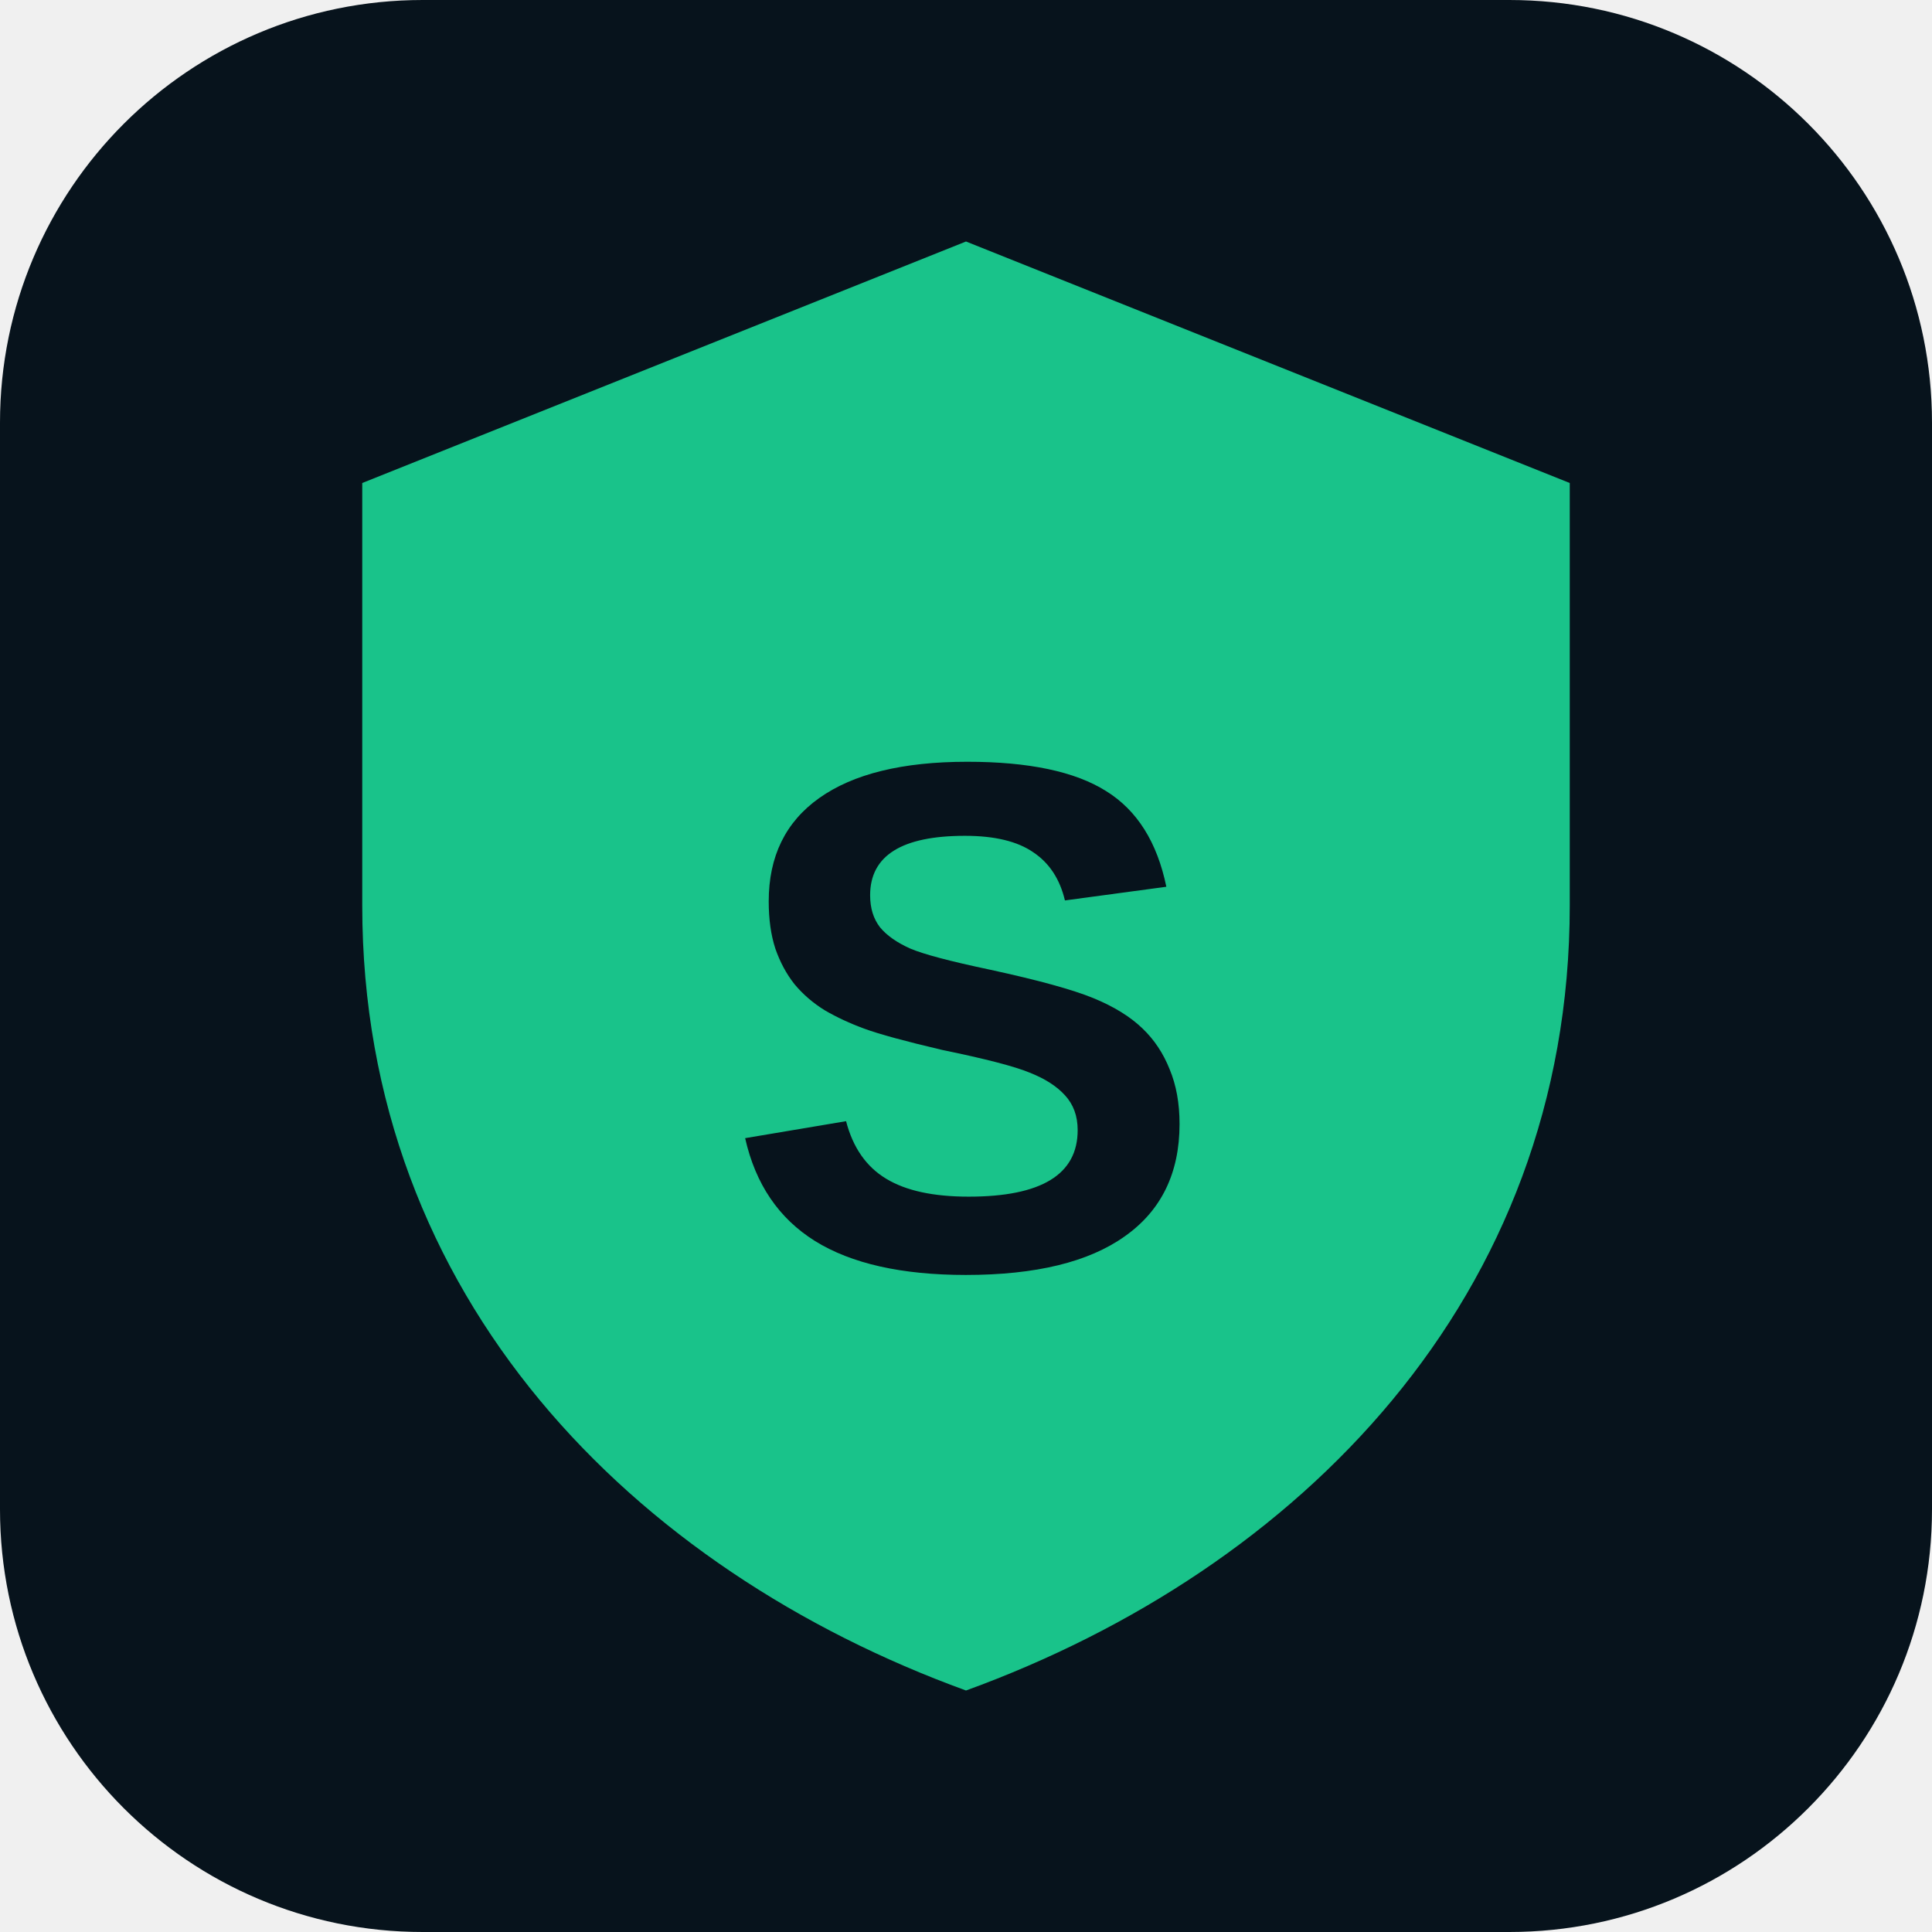
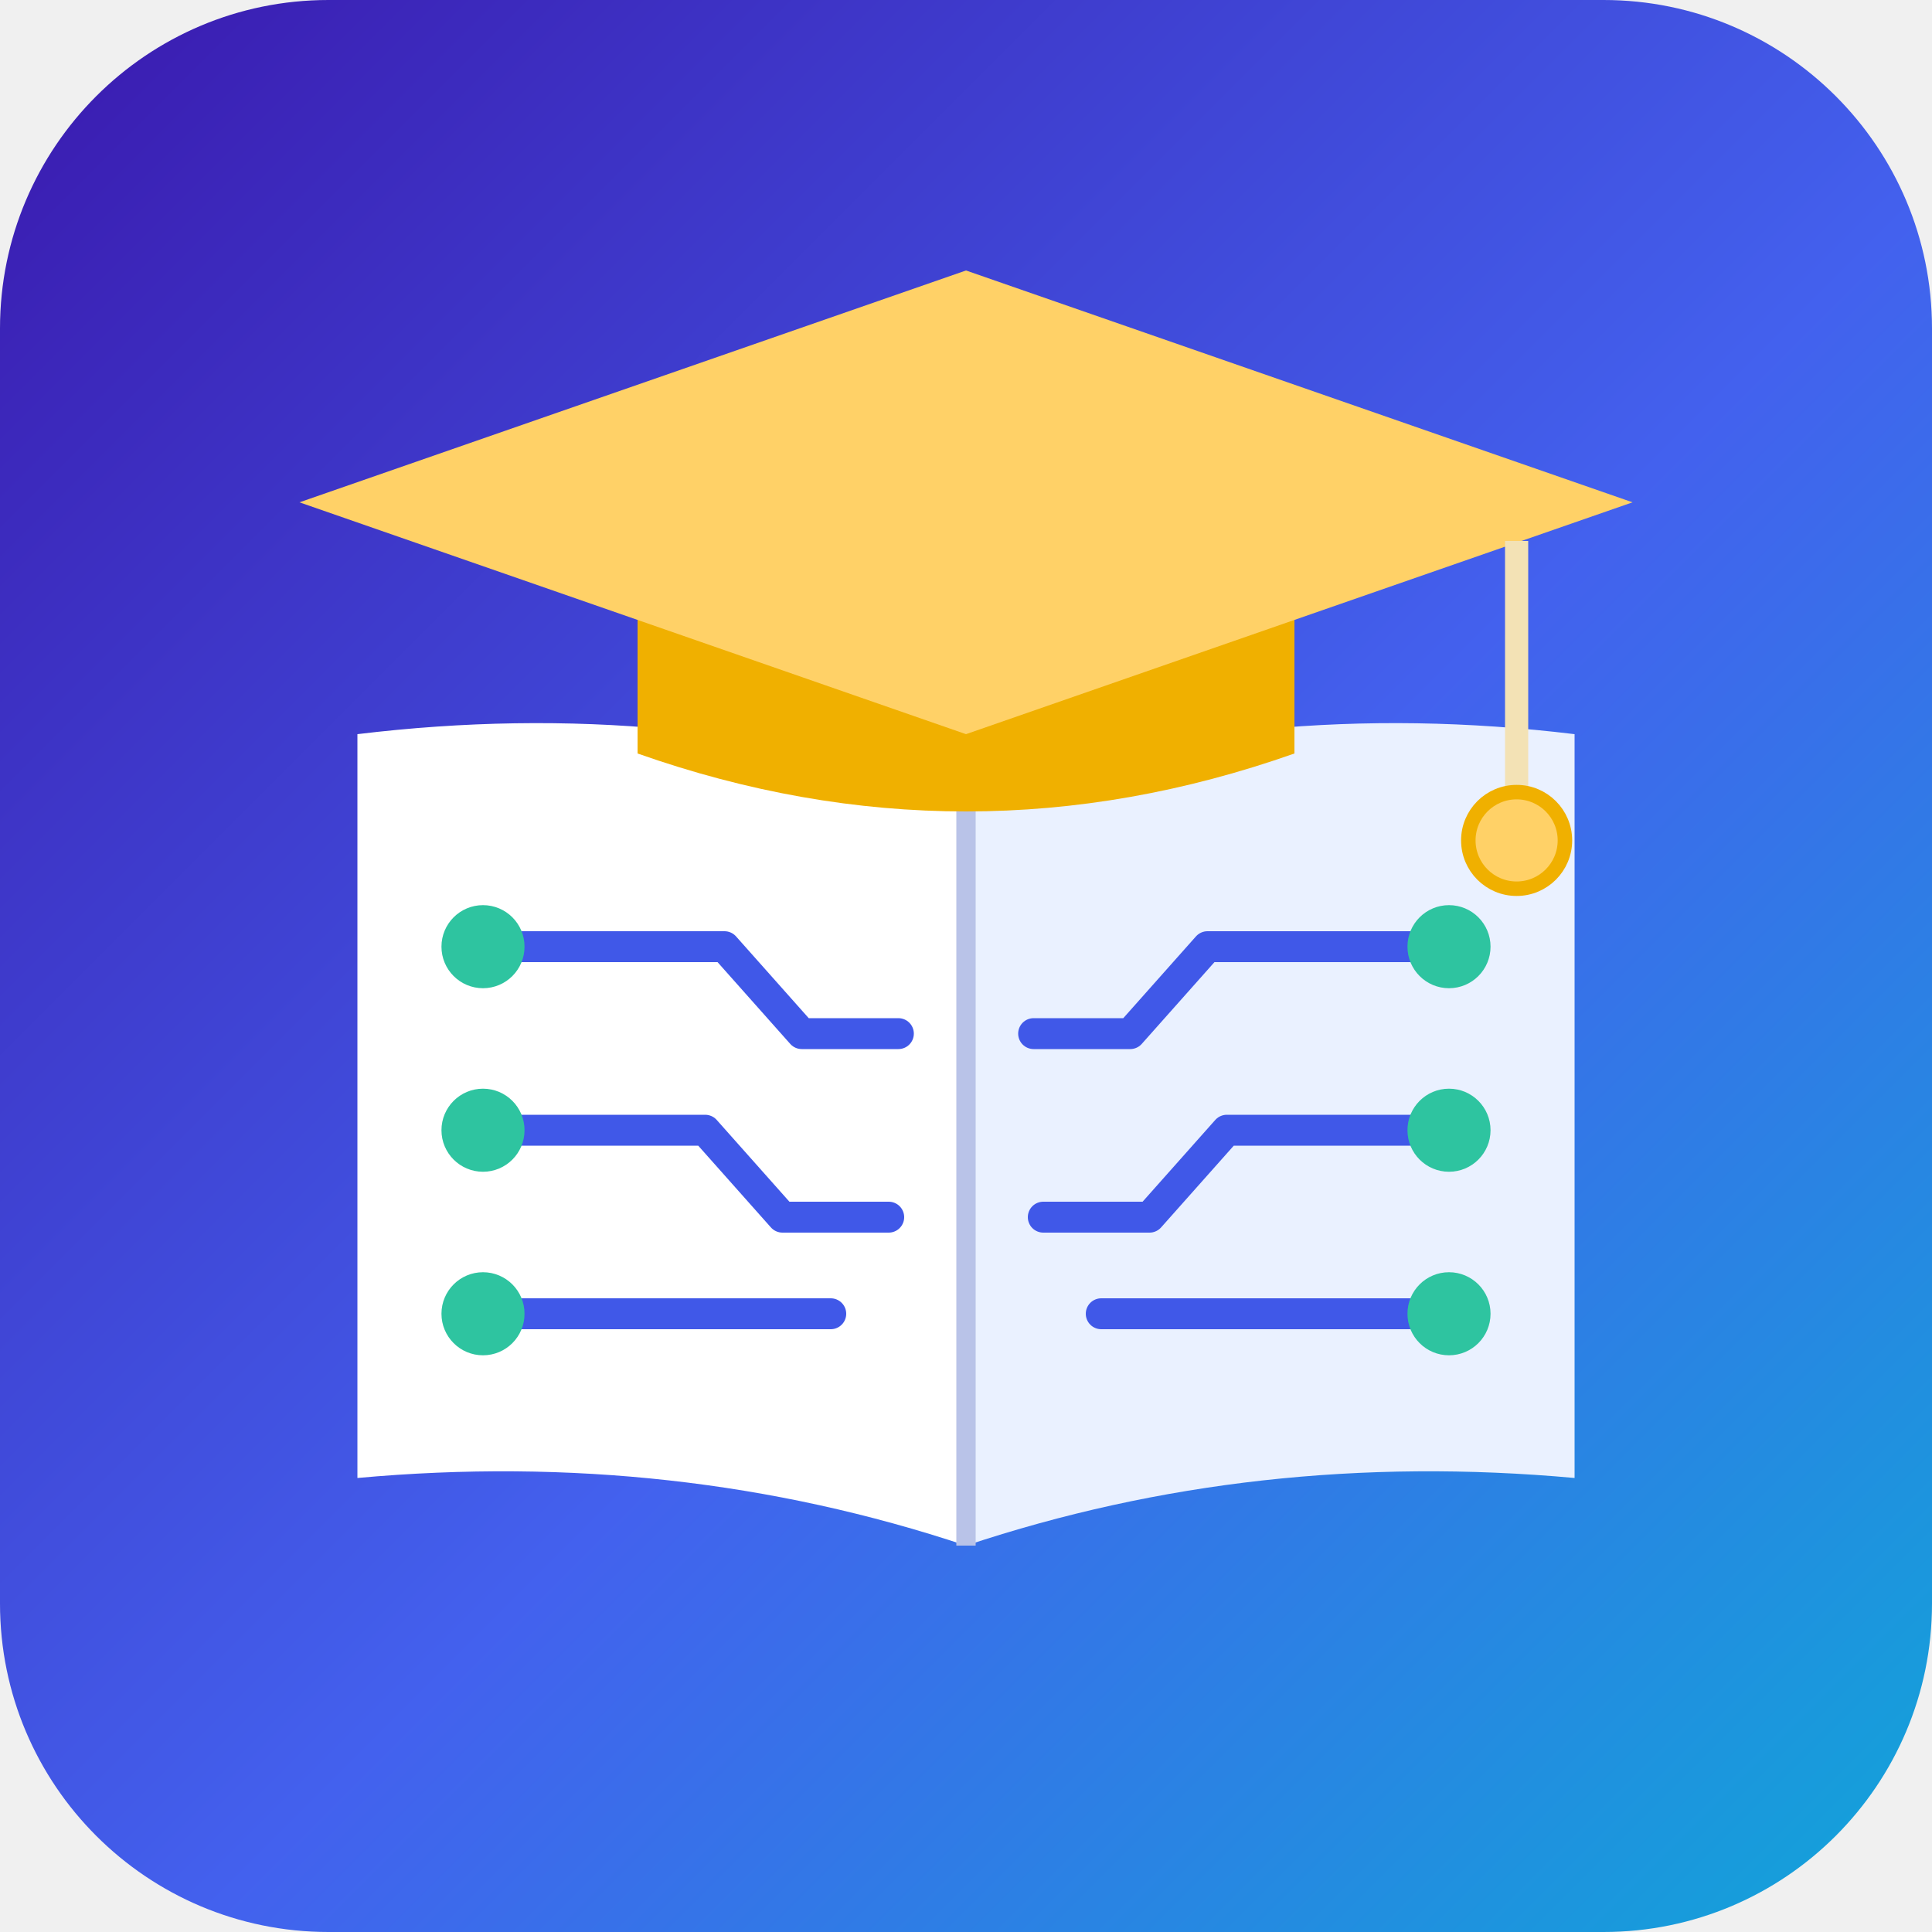
- <svg xmlns="http://www.w3.org/2000/svg" viewBox="0 0 64 64">
-   <rect width="64" height="64" rx="14" fill="#07131c" />
-   <path d="M32 8l20 8v14c0 13-9 22-20 26-11-4-20-13-20-26V16z" fill="#19c38a" />
-   <text x="32" y="42" font-size="24" font-family="Arial" font-weight="900" text-anchor="middle" fill="#07131c">S</text>
+ <svg xmlns="http://www.w3.org/2000/svg" viewBox="0 0 200 200" role="img" aria-label="Scitedra Labs">
+   <defs>
+     <linearGradient id="sl-bg" x1="0" y1="0" x2="1" y2="1">
+       <stop offset="0" stop-color="#3a18ad" />
+       <stop offset=".55" stop-color="#4361ee" />
+       <stop offset="1" stop-color="#10a6d8" />
+     </linearGradient>
+   </defs>
+   <rect width="200" height="200" rx="34" fill="url(#sl-bg)" />
+   <path d="M37 76 Q70 72 100 82 L100 160 Q70 150 37 153 Z" fill="#ffffff" />
+   <path d="M163 76 Q130 72 100 82 L100 160 Q130 150 163 153 Z" fill="#eaf1ff" />
+   <path d="M100 82 V160" stroke="#b9c3e8" stroke-width="2" />
+   <g fill="none" stroke="#4058e8" stroke-width="3.2" stroke-linecap="round" stroke-linejoin="round">
+     <path d="M54 98 H75 L83 107 H93" />
+     <path d="M54 117 H73 L81 126 H92" />
+     <path d="M54 136 H86" />
+     <path d="M146 98 H125 L117 107 H107" />
+     <path d="M146 117 H127 L119 126 H108" />
+     <path d="M146 136 H114" />
+   </g>
+   <g fill="#2ec4a0">
+     <circle cx="50" cy="98" r="4.3" />
+     <circle cx="50" cy="117" r="4.3" />
+     <circle cx="50" cy="136" r="4.3" />
+     <circle cx="150" cy="98" r="4.3" />
+     <circle cx="150" cy="117" r="4.3" />
+     <circle cx="150" cy="136" r="4.3" />
+   </g>
+   <path d="M66 62 H134 V78 Q100 90 66 78 Z" fill="#f0b000" />
+   <path d="M31 52 L100 28 L169 52 L100 76 Z" fill="#ffd167" />
+   <path d="M157 56 V84" stroke="#f3e2b5" stroke-width="2.4" />
+   <circle cx="157" cy="87" r="5" fill="#ffd167" stroke="#f0b000" stroke-width="1.5" />
</svg>
